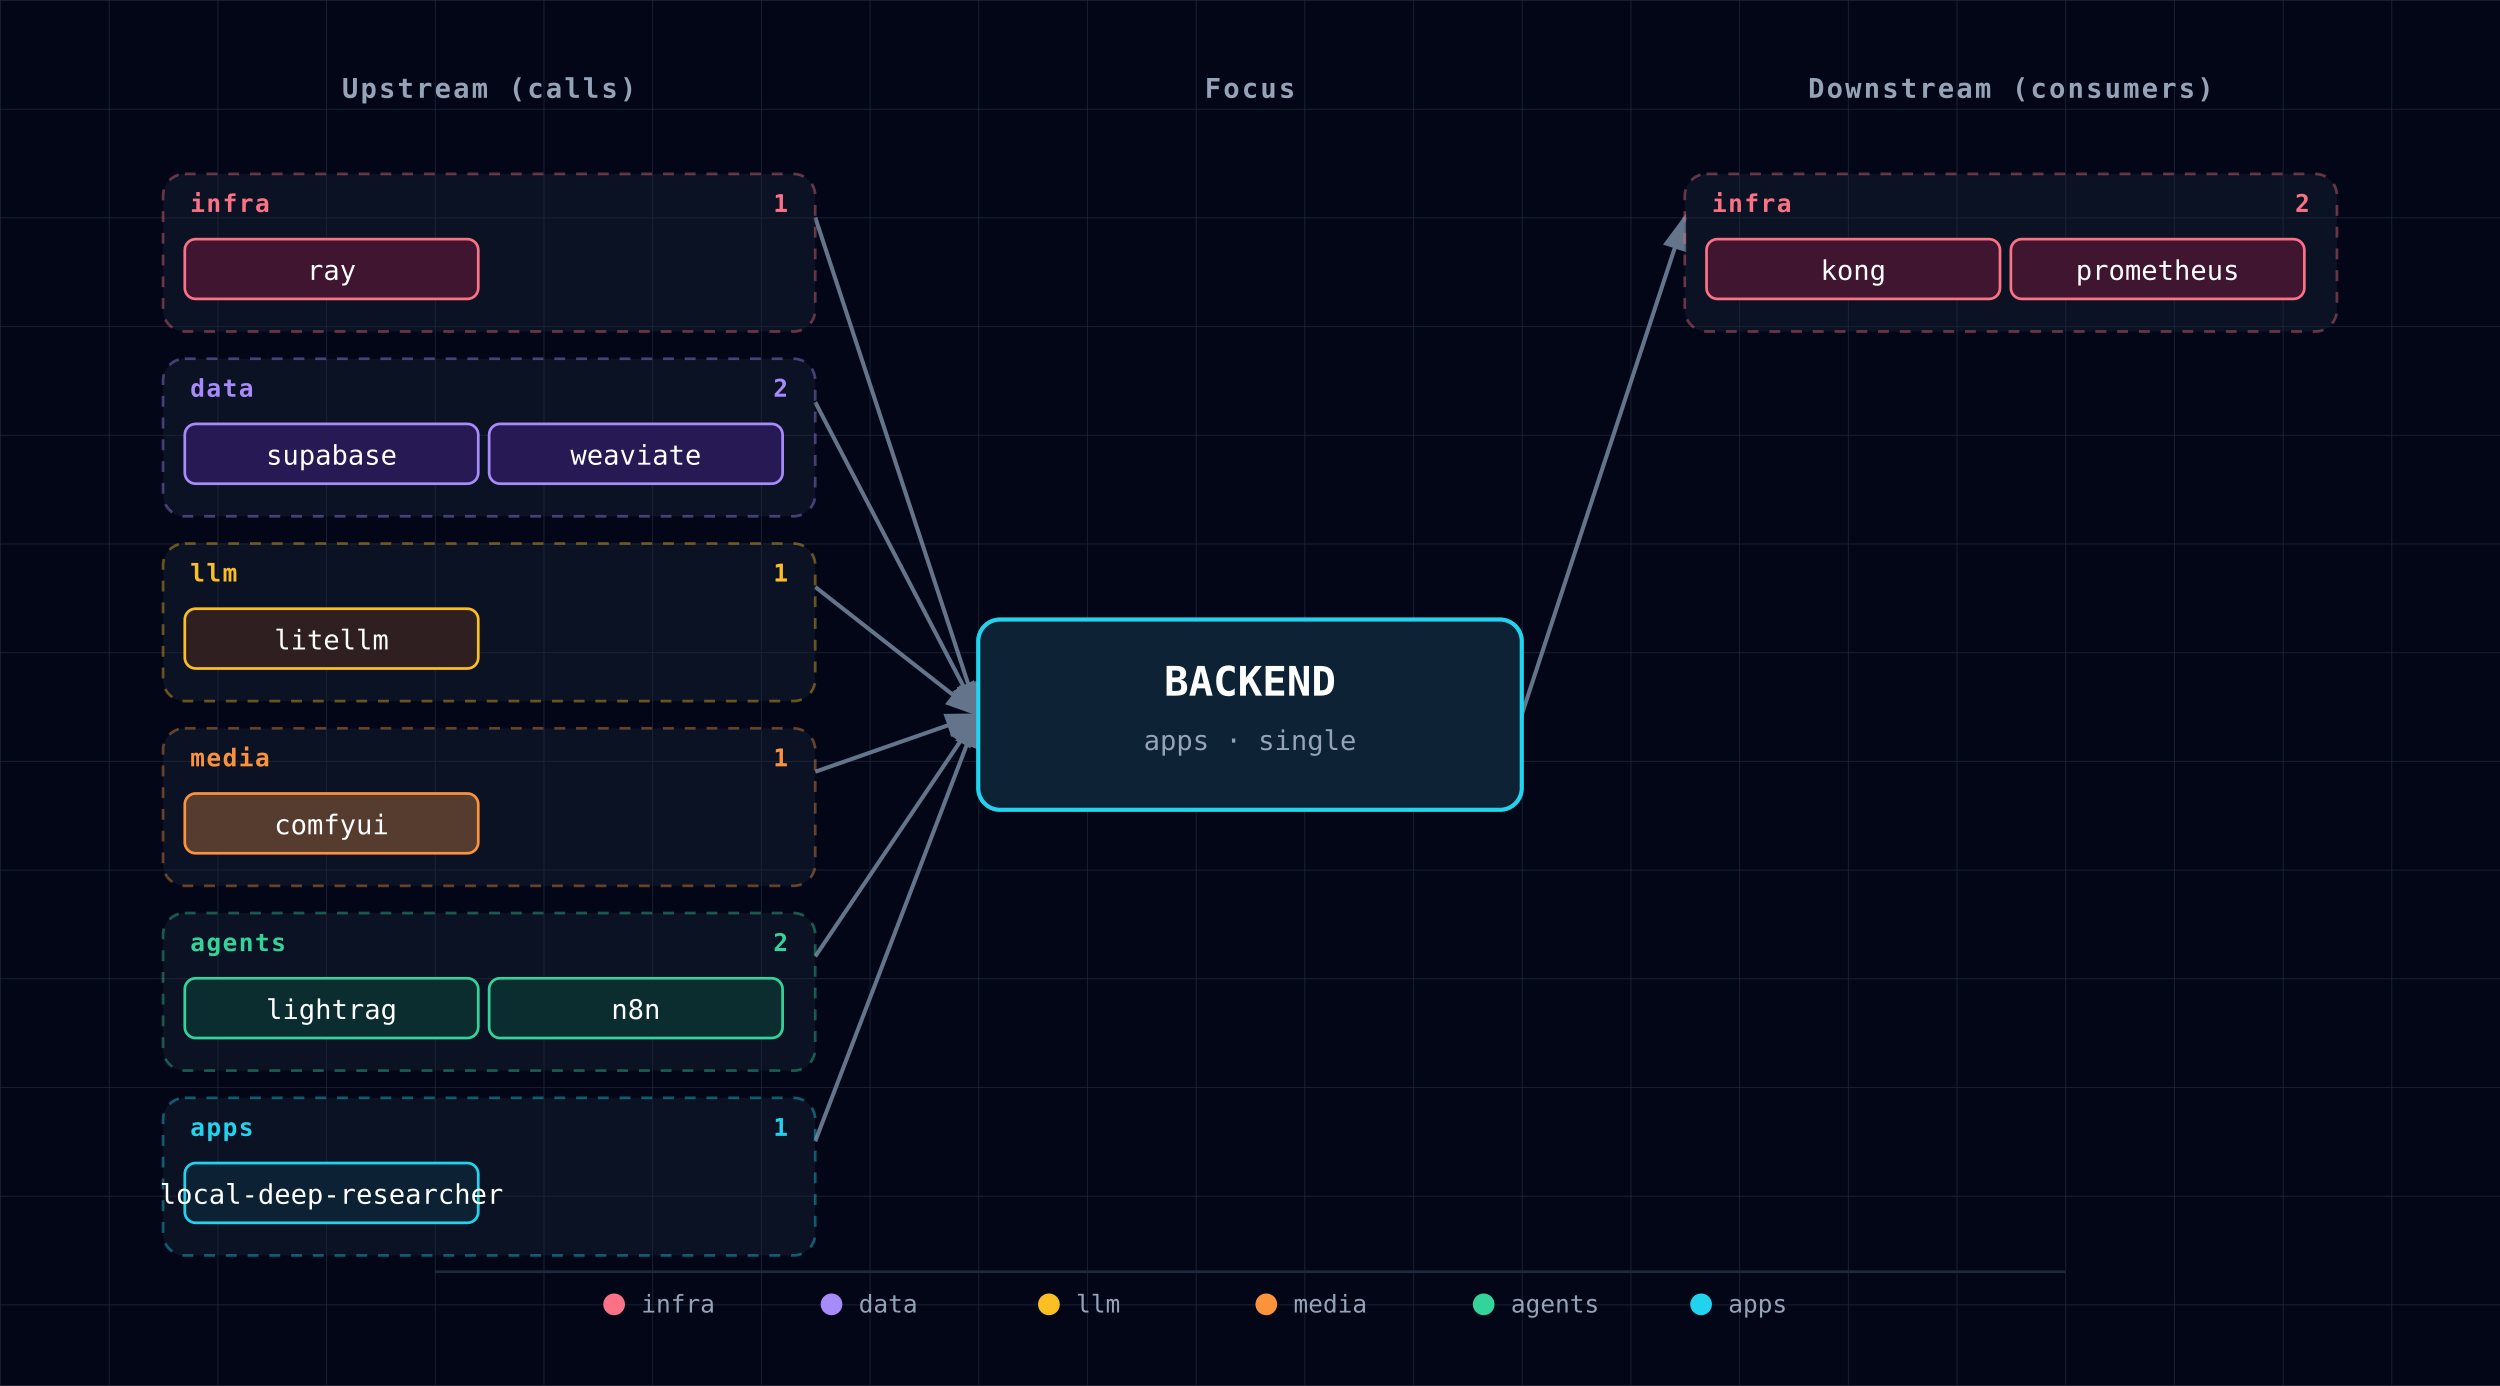
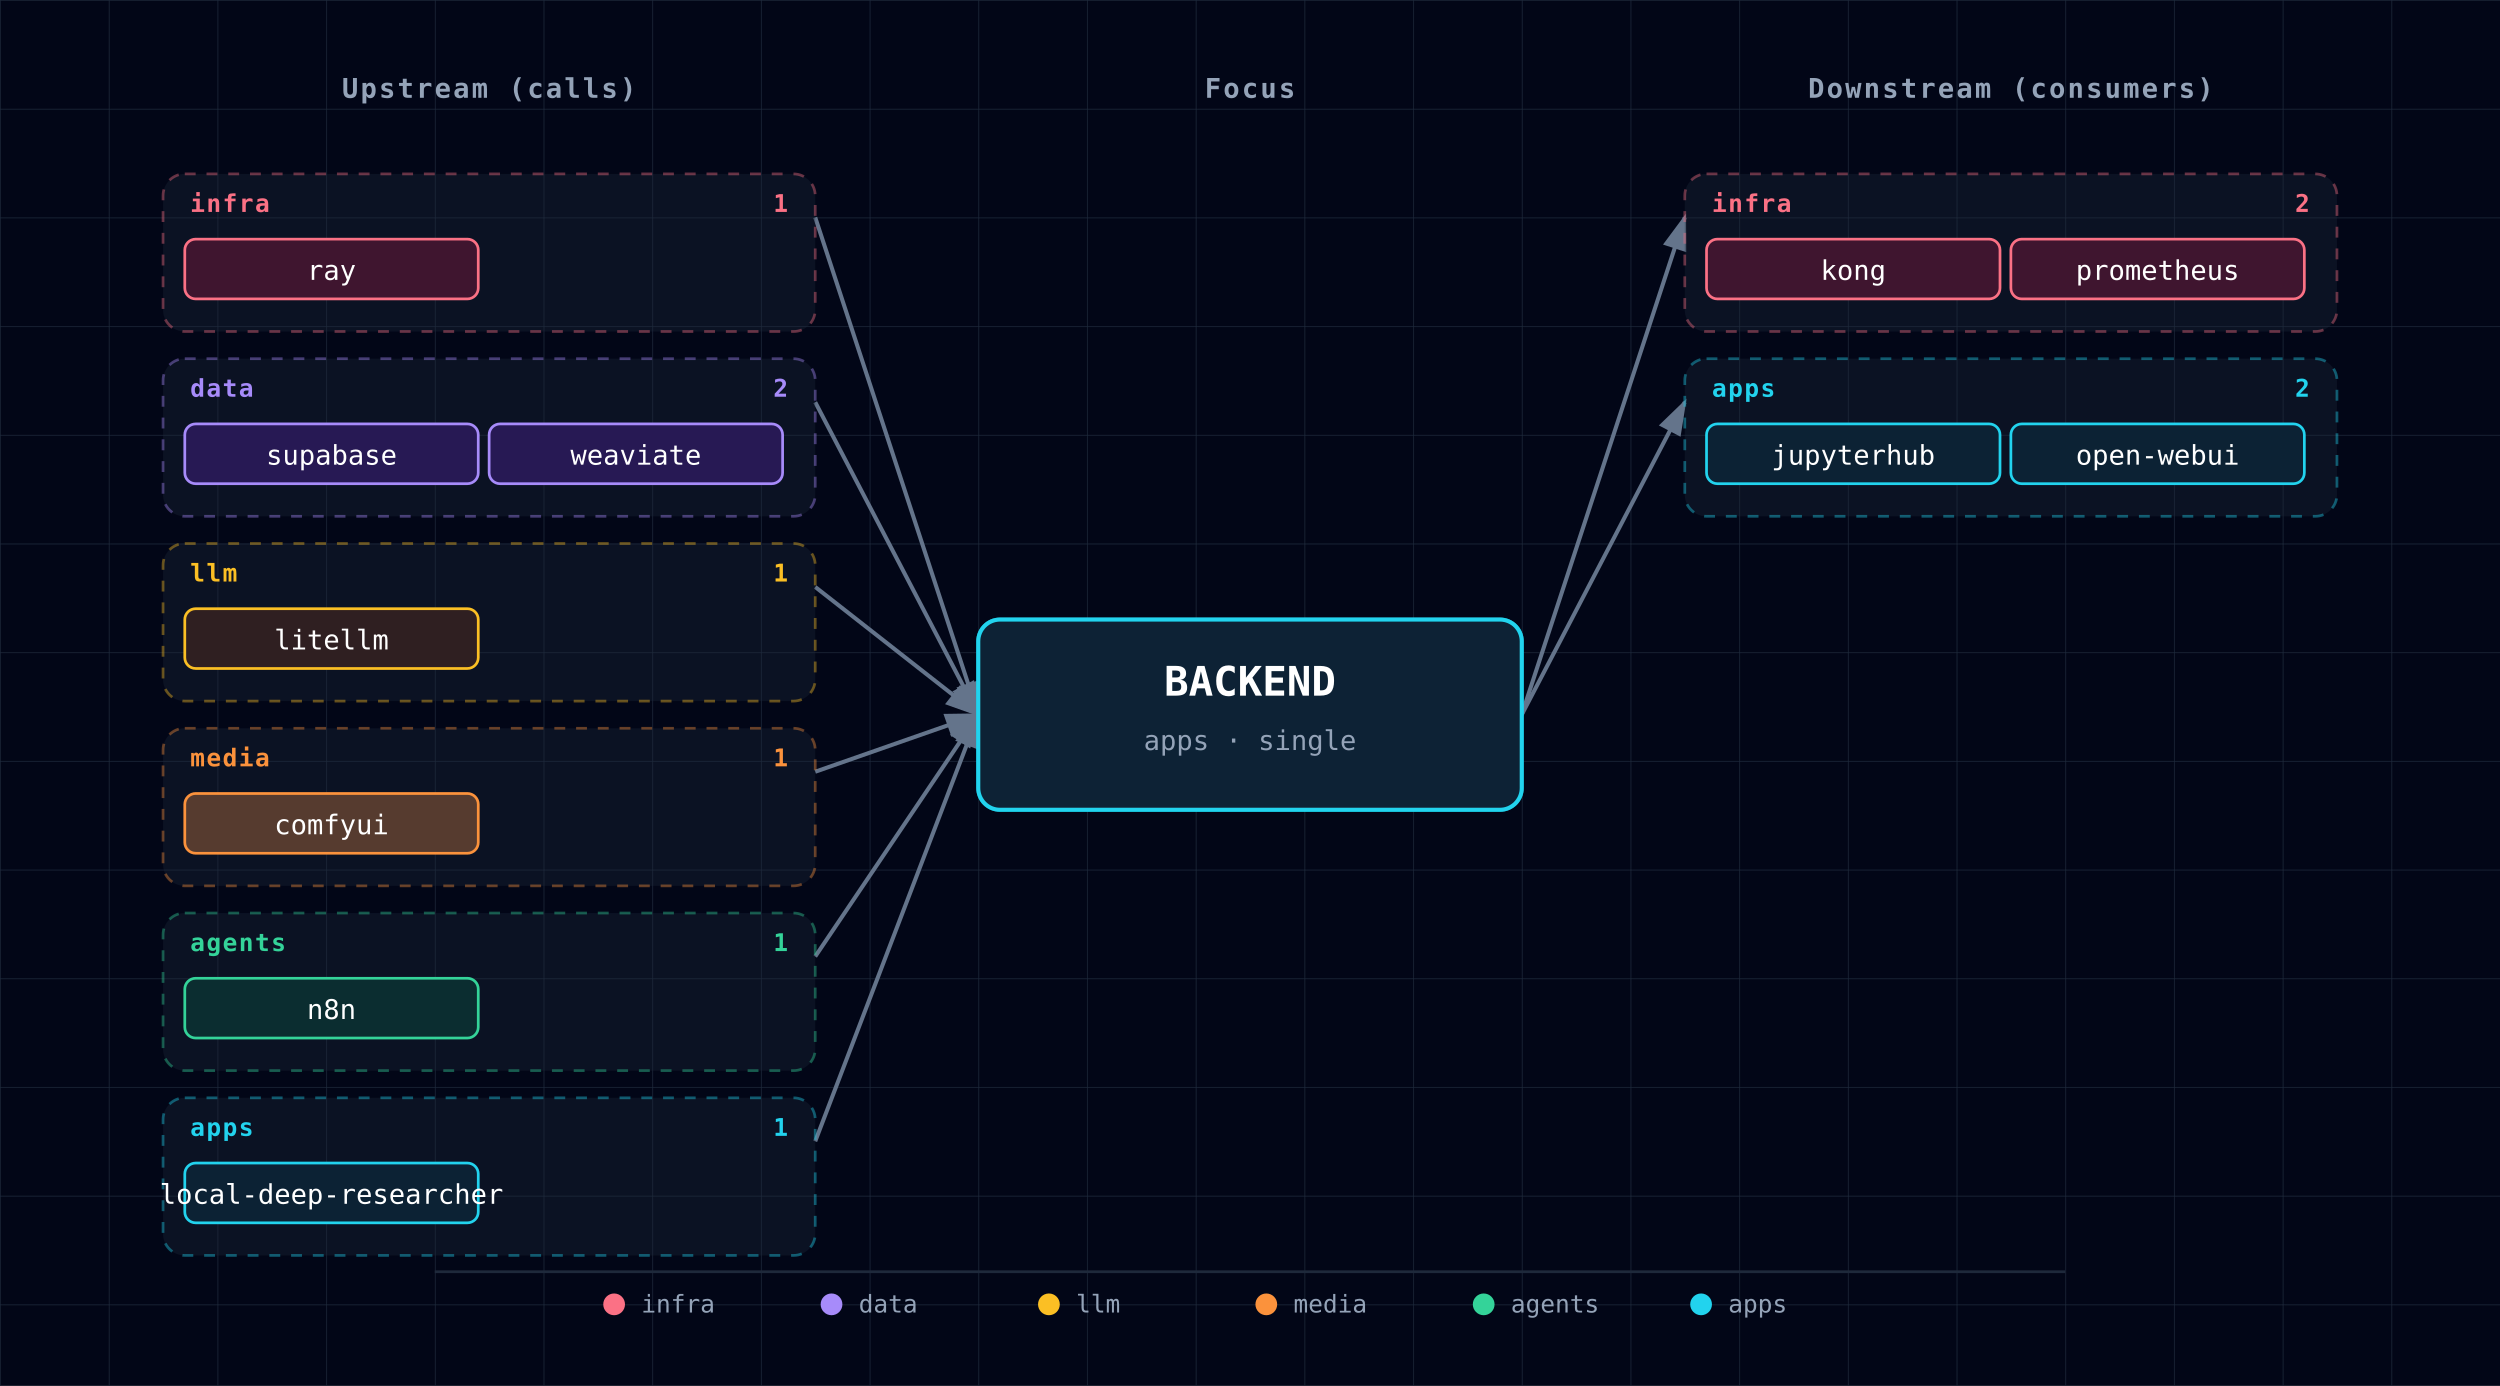
<svg xmlns="http://www.w3.org/2000/svg" viewBox="0 0 920 510" font-family="'JetBrains Mono', 'Fira Code', Menlo, Consolas, monospace">
  <defs>
    <pattern id="grid" width="40" height="40" patternUnits="userSpaceOnUse">
      <path d="M 40 0 L 0 0 0 40" fill="none" stroke="#1e293b" stroke-width="0.5" />
    </pattern>
    <marker id="arrowhead" markerWidth="9" markerHeight="6" refX="8" refY="3" orient="auto">
      <polygon points="0 0, 9 3, 0 6" fill="#64748b" />
    </marker>
    <filter id="focus-glow" x="-50%" y="-50%" width="200%" height="200%">
      <feGaussianBlur in="SourceAlpha" stdDeviation="6" />
      <feFlood flood-color="#22d3ee" flood-opacity="0.6" />
      <feComposite in2="SourceAlpha" operator="in" />
      <feMerge>
        <feMergeNode />
        <feMergeNode in="SourceGraphic" />
      </feMerge>
    </filter>
  </defs>
  <rect width="920" height="510" fill="#020617" />
  <rect width="920" height="510" fill="url(#grid)" />
  <text x="180" y="36" fill="#94a3b8" font-size="10" font-weight="600" text-anchor="middle" letter-spacing="0.08em">Upstream (calls)</text>
  <text x="460" y="36" fill="#94a3b8" font-size="10" font-weight="600" text-anchor="middle" letter-spacing="0.08em">Focus</text>
  <text x="740" y="36" fill="#94a3b8" font-size="10" font-weight="600" text-anchor="middle" letter-spacing="0.08em">Downstream (consumers)</text>
  <line x1="300" y1="80" x2="360" y2="263" stroke="#64748b" stroke-width="1.5" marker-end="url(#arrowhead)" />
  <line x1="300" y1="148" x2="360" y2="263" stroke="#64748b" stroke-width="1.5" marker-end="url(#arrowhead)" />
  <line x1="300" y1="216" x2="360" y2="263" stroke="#64748b" stroke-width="1.5" marker-end="url(#arrowhead)" />
  <line x1="300" y1="284" x2="360" y2="263" stroke="#64748b" stroke-width="1.5" marker-end="url(#arrowhead)" />
  <line x1="300" y1="352" x2="360" y2="263" stroke="#64748b" stroke-width="1.5" marker-end="url(#arrowhead)" />
  <line x1="300" y1="420" x2="360" y2="263" stroke="#64748b" stroke-width="1.5" marker-end="url(#arrowhead)" />
  <line x1="560" y1="263" x2="620" y2="80" stroke="#64748b" stroke-width="1.5" marker-end="url(#arrowhead)" />
+   <line x1="560" y1="263" x2="620" y2="148" stroke="#64748b" stroke-width="1.5" marker-end="url(#arrowhead)" />
  <g>
    <g class="cluster">
      <rect x="60" y="64" width="240" height="58" rx="8" fill="rgba(30,41,59,0.35)" stroke="#fb7185" stroke-width="1" stroke-dasharray="4,4" stroke-opacity="0.4" />
      <text x="70" y="78" fill="#fb7185" font-size="9" font-weight="700" text-anchor="start" style="letter-spacing:0.06em;text-transform:uppercase;">infra</text>
      <text x="290" y="78" fill="#fb7185" font-size="9" font-weight="600" text-anchor="end">1</text>
    </g>
    <g>
      <rect x="68" y="88" width="108" height="22" rx="4" fill="#0f172a" />
      <rect x="68" y="88" width="108" height="22" rx="4" fill="rgba(136, 19, 55, 0.4)" stroke="#fb7185" stroke-width="1" />
      <text x="122" y="103" fill="white" font-size="10" text-anchor="middle">ray</text>
    </g>
    <g class="cluster">
      <rect x="60" y="132" width="240" height="58" rx="8" fill="rgba(30,41,59,0.35)" stroke="#a78bfa" stroke-width="1" stroke-dasharray="4,4" stroke-opacity="0.4" />
      <text x="70" y="146" fill="#a78bfa" font-size="9" font-weight="700" text-anchor="start" style="letter-spacing:0.06em;text-transform:uppercase;">data</text>
      <text x="290" y="146" fill="#a78bfa" font-size="9" font-weight="600" text-anchor="end">2</text>
    </g>
    <g>
      <rect x="68" y="156" width="108" height="22" rx="4" fill="#0f172a" />
      <rect x="68" y="156" width="108" height="22" rx="4" fill="rgba(76, 29, 149, 0.4)" stroke="#a78bfa" stroke-width="1" />
      <text x="122" y="171" fill="white" font-size="10" text-anchor="middle">supabase</text>
    </g>
    <g>
      <rect x="180" y="156" width="108" height="22" rx="4" fill="#0f172a" />
      <rect x="180" y="156" width="108" height="22" rx="4" fill="rgba(76, 29, 149, 0.4)" stroke="#a78bfa" stroke-width="1" />
      <text x="234" y="171" fill="white" font-size="10" text-anchor="middle">weaviate</text>
    </g>
    <g class="cluster">
      <rect x="60" y="200" width="240" height="58" rx="8" fill="rgba(30,41,59,0.35)" stroke="#fbbf24" stroke-width="1" stroke-dasharray="4,4" stroke-opacity="0.4" />
      <text x="70" y="214" fill="#fbbf24" font-size="9" font-weight="700" text-anchor="start" style="letter-spacing:0.06em;text-transform:uppercase;">llm</text>
      <text x="290" y="214" fill="#fbbf24" font-size="9" font-weight="600" text-anchor="end">1</text>
    </g>
    <g>
      <rect x="68" y="224" width="108" height="22" rx="4" fill="#0f172a" />
      <rect x="68" y="224" width="108" height="22" rx="4" fill="rgba(120, 53, 15, 0.3)" stroke="#fbbf24" stroke-width="1" />
      <text x="122" y="239" fill="white" font-size="10" text-anchor="middle">litellm</text>
    </g>
    <g class="cluster">
      <rect x="60" y="268" width="240" height="58" rx="8" fill="rgba(30,41,59,0.35)" stroke="#fb923c" stroke-width="1" stroke-dasharray="4,4" stroke-opacity="0.4" />
      <text x="70" y="282" fill="#fb923c" font-size="9" font-weight="700" text-anchor="start" style="letter-spacing:0.06em;text-transform:uppercase;">media</text>
      <text x="290" y="282" fill="#fb923c" font-size="9" font-weight="600" text-anchor="end">1</text>
    </g>
    <g>
      <rect x="68" y="292" width="108" height="22" rx="4" fill="#0f172a" />
      <rect x="68" y="292" width="108" height="22" rx="4" fill="rgba(251, 146, 60, 0.3)" stroke="#fb923c" stroke-width="1" />
      <text x="122" y="307" fill="white" font-size="10" text-anchor="middle">comfyui</text>
    </g>
    <g class="cluster">
      <rect x="60" y="336" width="240" height="58" rx="8" fill="rgba(30,41,59,0.35)" stroke="#34d399" stroke-width="1" stroke-dasharray="4,4" stroke-opacity="0.4" />
      <text x="70" y="350" fill="#34d399" font-size="9" font-weight="700" text-anchor="start" style="letter-spacing:0.06em;text-transform:uppercase;">agents</text>
-       <text x="290" y="350" fill="#34d399" font-size="9" font-weight="600" text-anchor="end">2</text>
+       <text x="290" y="350" fill="#34d399" font-size="9" font-weight="600" text-anchor="end">1</text>
    </g>
    <g>
      <rect x="68" y="360" width="108" height="22" rx="4" fill="#0f172a" />
      <rect x="68" y="360" width="108" height="22" rx="4" fill="rgba(6, 78, 59, 0.4)" stroke="#34d399" stroke-width="1" />
-       <text x="122" y="375" fill="white" font-size="10" text-anchor="middle">lightrag</text>
-     </g>
-     <g>
-       <rect x="180" y="360" width="108" height="22" rx="4" fill="#0f172a" />
-       <rect x="180" y="360" width="108" height="22" rx="4" fill="rgba(6, 78, 59, 0.4)" stroke="#34d399" stroke-width="1" />
-       <text x="234" y="375" fill="white" font-size="10" text-anchor="middle">n8n</text>
+       <text x="122" y="375" fill="white" font-size="10" text-anchor="middle">n8n</text>
    </g>
    <g class="cluster">
      <rect x="60" y="404" width="240" height="58" rx="8" fill="rgba(30,41,59,0.35)" stroke="#22d3ee" stroke-width="1" stroke-dasharray="4,4" stroke-opacity="0.4" />
      <text x="70" y="418" fill="#22d3ee" font-size="9" font-weight="700" text-anchor="start" style="letter-spacing:0.06em;text-transform:uppercase;">apps</text>
      <text x="290" y="418" fill="#22d3ee" font-size="9" font-weight="600" text-anchor="end">1</text>
    </g>
    <g>
      <rect x="68" y="428" width="108" height="22" rx="4" fill="#0f172a" />
      <rect x="68" y="428" width="108" height="22" rx="4" fill="rgba(8, 51, 68, 0.4)" stroke="#22d3ee" stroke-width="1" />
      <text x="122" y="443" fill="white" font-size="10" text-anchor="middle">local-deep-researcher</text>
    </g>
  </g>
  <g>
    <g class="cluster">
      <rect x="620" y="64" width="240" height="58" rx="8" fill="rgba(30,41,59,0.35)" stroke="#fb7185" stroke-width="1" stroke-dasharray="4,4" stroke-opacity="0.4" />
      <text x="630" y="78" fill="#fb7185" font-size="9" font-weight="700" text-anchor="start" style="letter-spacing:0.06em;text-transform:uppercase;">infra</text>
      <text x="850" y="78" fill="#fb7185" font-size="9" font-weight="600" text-anchor="end">2</text>
    </g>
    <g>
      <rect x="628" y="88" width="108" height="22" rx="4" fill="#0f172a" />
      <rect x="628" y="88" width="108" height="22" rx="4" fill="rgba(136, 19, 55, 0.4)" stroke="#fb7185" stroke-width="1" />
      <text x="682" y="103" fill="white" font-size="10" text-anchor="middle">kong</text>
    </g>
    <g>
      <rect x="740" y="88" width="108" height="22" rx="4" fill="#0f172a" />
      <rect x="740" y="88" width="108" height="22" rx="4" fill="rgba(136, 19, 55, 0.4)" stroke="#fb7185" stroke-width="1" />
      <text x="794" y="103" fill="white" font-size="10" text-anchor="middle">prometheus</text>
    </g>
+     <g class="cluster">
+       <rect x="620" y="132" width="240" height="58" rx="8" fill="rgba(30,41,59,0.35)" stroke="#22d3ee" stroke-width="1" stroke-dasharray="4,4" stroke-opacity="0.4" />
+       <text x="630" y="146" fill="#22d3ee" font-size="9" font-weight="700" text-anchor="start" style="letter-spacing:0.06em;text-transform:uppercase;">apps</text>
+       <text x="850" y="146" fill="#22d3ee" font-size="9" font-weight="600" text-anchor="end">2</text>
+     </g>
+     <g>
+       <rect x="628" y="156" width="108" height="22" rx="4" fill="#0f172a" />
+       <rect x="628" y="156" width="108" height="22" rx="4" fill="rgba(8, 51, 68, 0.4)" stroke="#22d3ee" stroke-width="1" />
+       <text x="682" y="171" fill="white" font-size="10" text-anchor="middle">jupyterhub</text>
+     </g>
+     <g>
+       <rect x="740" y="156" width="108" height="22" rx="4" fill="#0f172a" />
+       <rect x="740" y="156" width="108" height="22" rx="4" fill="rgba(8, 51, 68, 0.4)" stroke="#22d3ee" stroke-width="1" />
+       <text x="794" y="171" fill="white" font-size="10" text-anchor="middle">open-webui</text>
+     </g>
  </g>
  <g class="focus" filter="url(#focus-glow)">
    <rect x="360" y="228" width="200" height="70" rx="8" fill="#0f172a" />
    <rect x="360" y="228" width="200" height="70" rx="8" fill="rgba(8, 51, 68, 0.4)" stroke="#22d3ee" stroke-width="1.5" />
    <text x="460" y="256" fill="white" font-size="15" font-weight="700" text-anchor="middle">BACKEND</text>
    <text x="460" y="276" fill="#94a3b8" font-size="10" text-anchor="middle">apps · single</text>
  </g>
  <g class="legend">
    <line x1="160" y1="468" x2="760" y2="468" stroke="#1e293b" stroke-width="1" />
    <circle cx="226" cy="480" r="4" fill="#fb7185" />
    <text x="236" y="483" fill="#94a3b8" font-size="9" font-weight="400" text-anchor="start">infra</text>
    <circle cx="306" cy="480" r="4" fill="#a78bfa" />
    <text x="316" y="483" fill="#94a3b8" font-size="9" font-weight="400" text-anchor="start">data</text>
    <circle cx="386" cy="480" r="4" fill="#fbbf24" />
    <text x="396" y="483" fill="#94a3b8" font-size="9" font-weight="400" text-anchor="start">llm</text>
    <circle cx="466" cy="480" r="4" fill="#fb923c" />
    <text x="476" y="483" fill="#94a3b8" font-size="9" font-weight="400" text-anchor="start">media</text>
    <circle cx="546" cy="480" r="4" fill="#34d399" />
    <text x="556" y="483" fill="#94a3b8" font-size="9" font-weight="400" text-anchor="start">agents</text>
    <circle cx="626" cy="480" r="4" fill="#22d3ee" />
    <text x="636" y="483" fill="#94a3b8" font-size="9" font-weight="400" text-anchor="start">apps</text>
  </g>
</svg>
